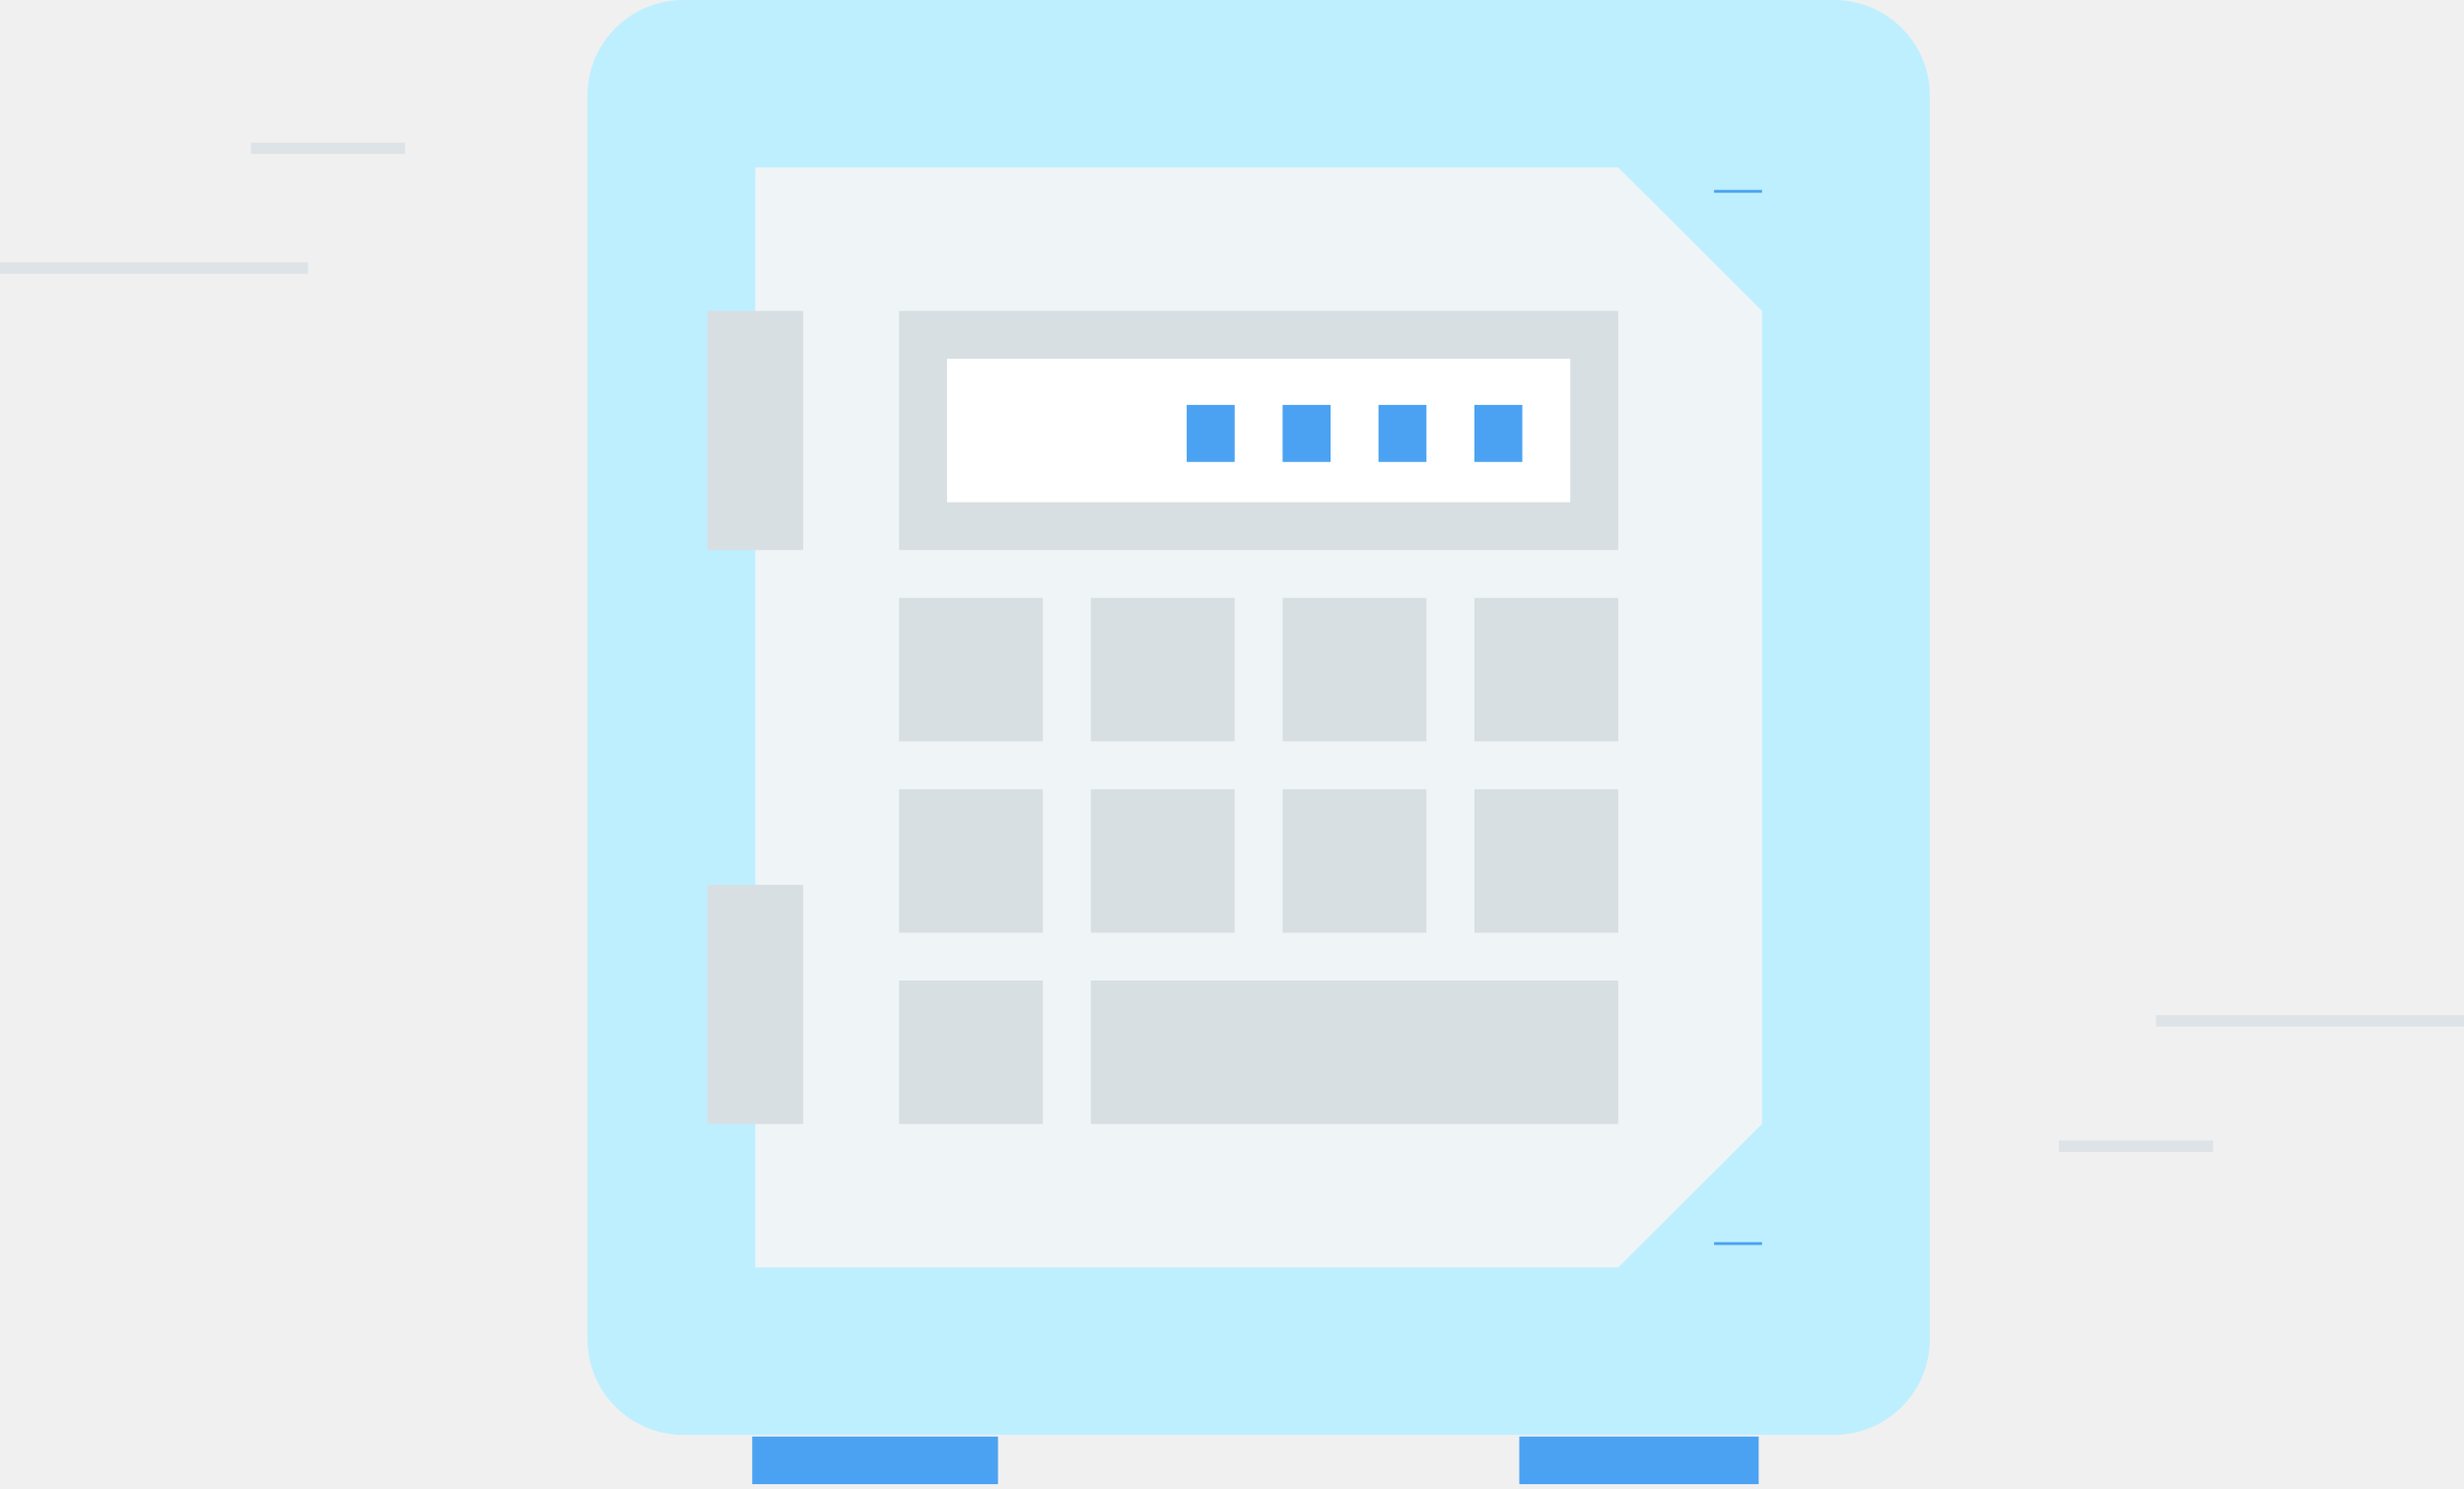
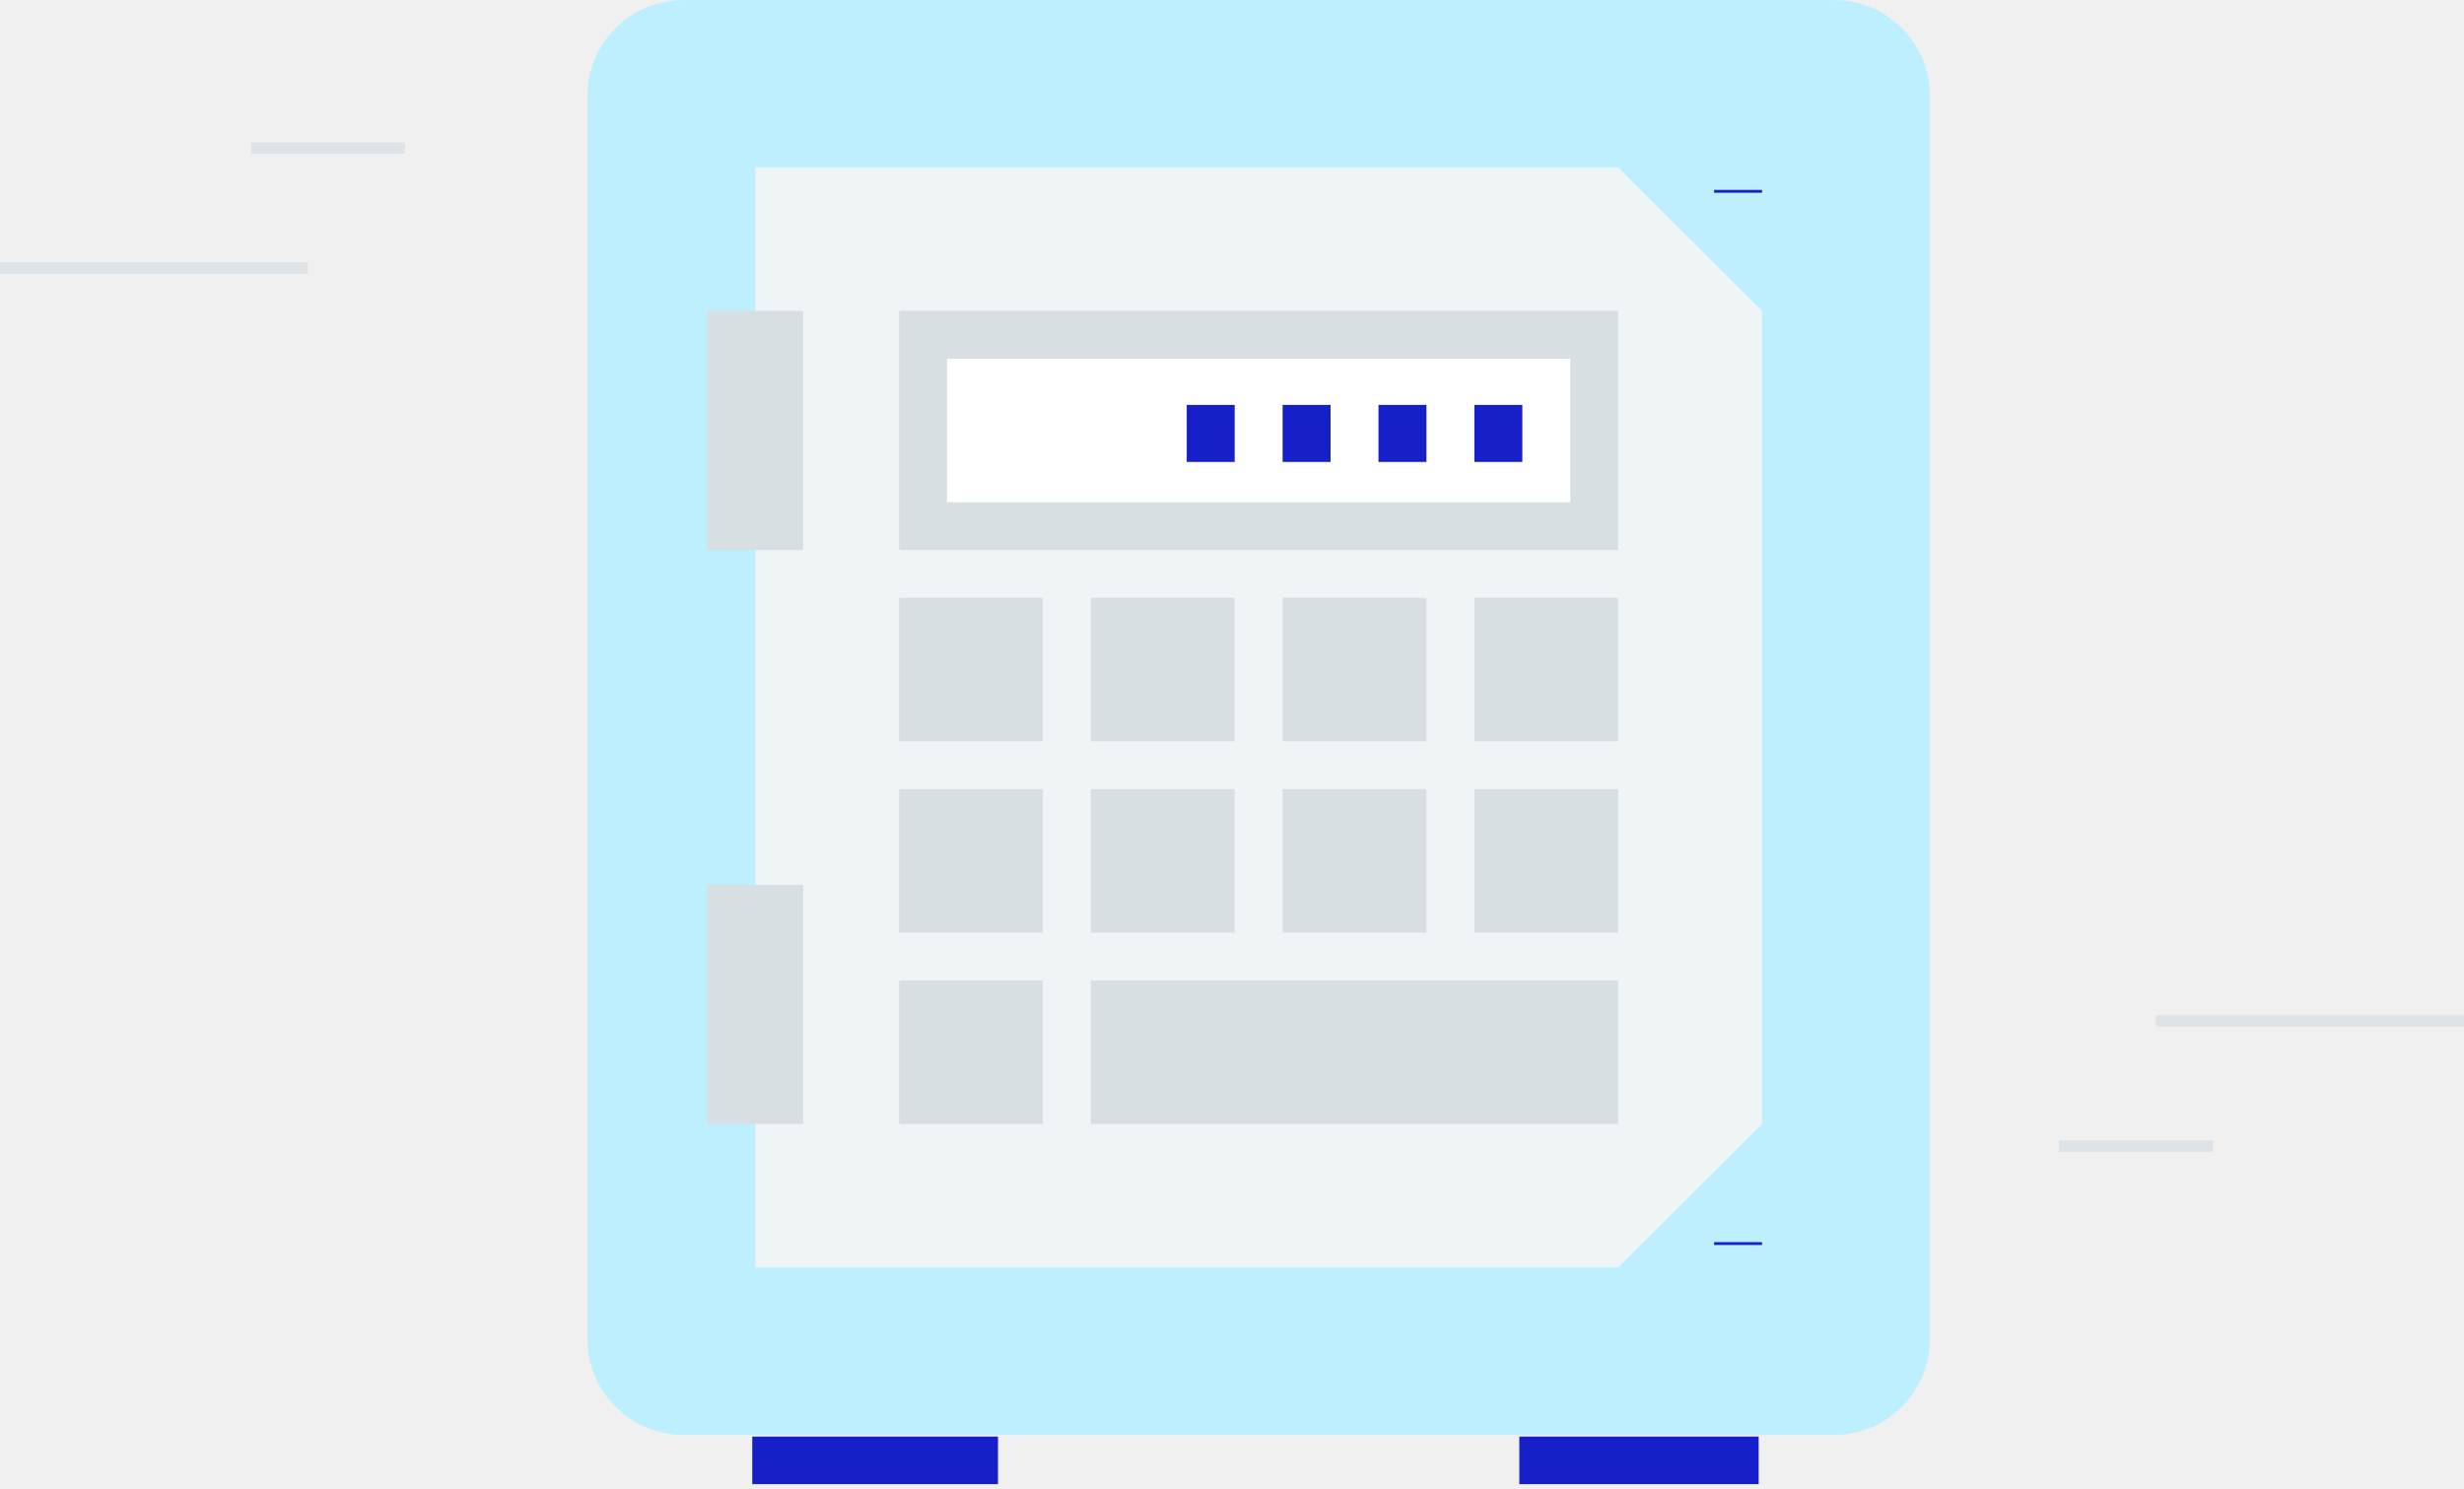
<svg xmlns="http://www.w3.org/2000/svg" width="432px" height="261px" viewBox="0 0 432 261" version="1.1">
  <defs />
  <g id="After-SIgnup-Process" stroke="none" stroke-width="1" fill="none" fill-rule="evenodd">
    <g id="Copy-Password" transform="translate(-834, -323)">
      <g id="Page-1" transform="translate(834, 323)">
-         <polygon id="Fill-1" stroke="#4BA2F2" stroke-width="0.5" fill="#4BA2F2" points="132.138 260 174.724 260 174.724 252.155 132.138 252.155" />
-         <polygon id="Fill-2" stroke="#4BA2F2" stroke-width="0.5" fill="#4BA2F2" points="266.621 260 308.086 260 308.086 252.155 266.621 252.155" />
+         <polygon id="Fill-1" stroke="#171fc9" stroke-width="0.5" fill="#171fc9" points="132.138 260 174.724 260 174.724 252.155 132.138 252.155" />
+         <polygon id="Fill-2" stroke="#171fc9" stroke-width="0.5" fill="#171fc9" points="266.621 260 308.086 260 308.086 252.155 266.621 252.155" />
        <g id="Group-30">
          <path d="M338.345,234.839 C338.345,239.129 336.702,243.427 333.419,246.698 C330.141,249.973 325.834,251.613 321.534,251.613 L119.81,251.613 C115.511,251.613 111.203,249.973 107.925,246.698 C104.643,243.427 103,239.129 103,234.839 L103,16.774 C103,12.484 104.643,8.19 107.925,4.911 C111.203,1.64 115.511,0 119.81,0 L321.534,0 C325.834,0 330.141,1.64 333.419,4.911 C336.702,8.19 338.345,12.484 338.345,16.774 L338.345,234.839 Z" id="Fill-3" fill="#BEEFFF" />
          <polygon id="Stroke-33" fill="#DEE3E7" fill-rule="nonzero" points="388 200 361 200 361 202 388 202" />
          <polygon id="Stroke-34" fill="#DEE3E7" fill-rule="nonzero" points="432 178 378 178 378 180 432 180" />
          <polygon id="Stroke-35" fill="#DEE3E7" fill-rule="nonzero" points="44 27 71 27 71 25 44 25" />
          <polygon id="Stroke-36" fill="#DEE3E7" fill-rule="nonzero" points="0 48 54 48 54 46 0 46" />
          <polygon id="Fill-5" fill="#EFF4F7" points="308.927 54.516 308.927 197.097 283.711 222.258 132.418 222.258 132.418 29.355 283.711 29.355" />
-           <path d="M300.522,33.548 L308.927,33.548" id="Stroke-7" stroke="#4BA2F2" stroke-width="0.5" fill="#4BA2F2" />
-           <path d="M300.522,218.065 L308.927,218.065" id="Stroke-9" stroke="#4BA2F2" stroke-width="0.5" fill="#4BA2F2" />
+           <path d="M300.522,33.548 L308.927,33.548" id="Stroke-7" stroke="#171fc9" stroke-width="0.5" fill="#171fc9" />
+           <path d="M300.522,218.065 L308.927,218.065" id="Stroke-9" stroke="#171fc9" stroke-width="0.5" fill="#171fc9" />
          <polygon id="Fill-11" fill="#D8DFE3" points="124.013 96.452 140.823 96.452 140.823 54.516 124.013 54.516" />
          <polygon id="Fill-13" fill="#D8DFE3" points="124.013 197.097 140.823 197.097 140.823 155.161 124.013 155.161" />
          <polygon id="Fill-14" fill="#D8DFE3" points="157.634 130 182.849 130 182.849 104.839 157.634 104.839" />
          <polygon id="Fill-15" fill="#D8DFE3" points="191.254 130 216.47 130 216.47 104.839 191.254 104.839" />
          <polygon id="Fill-16" fill="#D8DFE3" points="224.875 130 250.091 130 250.091 104.839 224.875 104.839" />
          <polygon id="Fill-17" fill="#D8DFE3" points="258.496 130 283.711 130 283.711 104.839 258.496 104.839" />
          <polygon id="Fill-18" fill="#D8DFE3" points="157.634 163.548 182.849 163.548 182.849 138.387 157.634 138.387" />
          <polygon id="Fill-19" fill="#D8DFE3" points="157.634 197.097 182.849 197.097 182.849 171.935 157.634 171.935" />
          <polygon id="Fill-20" fill="#D8DFE3" points="191.254 197.097 283.711 197.097 283.711 171.935 191.254 171.935" />
          <polygon id="Fill-21" fill="#D8DFE3" points="191.254 163.548 216.47 163.548 216.47 138.387 191.254 138.387" />
          <polygon id="Fill-22" fill="#D8DFE3" points="224.875 163.548 250.091 163.548 250.091 138.387 224.875 138.387" />
          <polygon id="Fill-23" fill="#D8DFE3" points="258.496 163.548 283.711 163.548 283.711 138.387 258.496 138.387" />
          <polygon id="Fill-24" fill="#D8DFE3" points="157.634 96.452 283.711 96.452 283.711 54.516 157.634 54.516" />
          <polygon id="Fill-25" fill="#FFFFFF" points="166.039 88.065 275.306 88.065 275.306 62.903 166.039 62.903" />
-           <path d="M266.901,76 L258.496,76" id="Stroke-26" stroke="#4BA2F2" stroke-width="10" />
-           <path d="M250.091,76 L241.685,76" id="Stroke-27" stroke="#4BA2F2" stroke-width="10" />
-           <path d="M233.28,76 L224.875,76" id="Stroke-28" stroke="#4BA2F2" stroke-width="10" />
-           <path d="M216.47,76 L208.065,76" id="Stroke-29" stroke="#4BA2F2" stroke-width="10" />
+           <path d="M266.901,76 L258.496,76" id="Stroke-26" stroke="#171fc9" stroke-width="10" />
+           <path d="M250.091,76 L241.685,76" id="Stroke-27" stroke="#171fc9" stroke-width="10" />
+           <path d="M233.28,76 L224.875,76" id="Stroke-28" stroke="#171fc9" stroke-width="10" />
+           <path d="M216.47,76 L208.065,76" id="Stroke-29" stroke="#171fc9" stroke-width="10" />
        </g>
      </g>
    </g>
  </g>
</svg>
